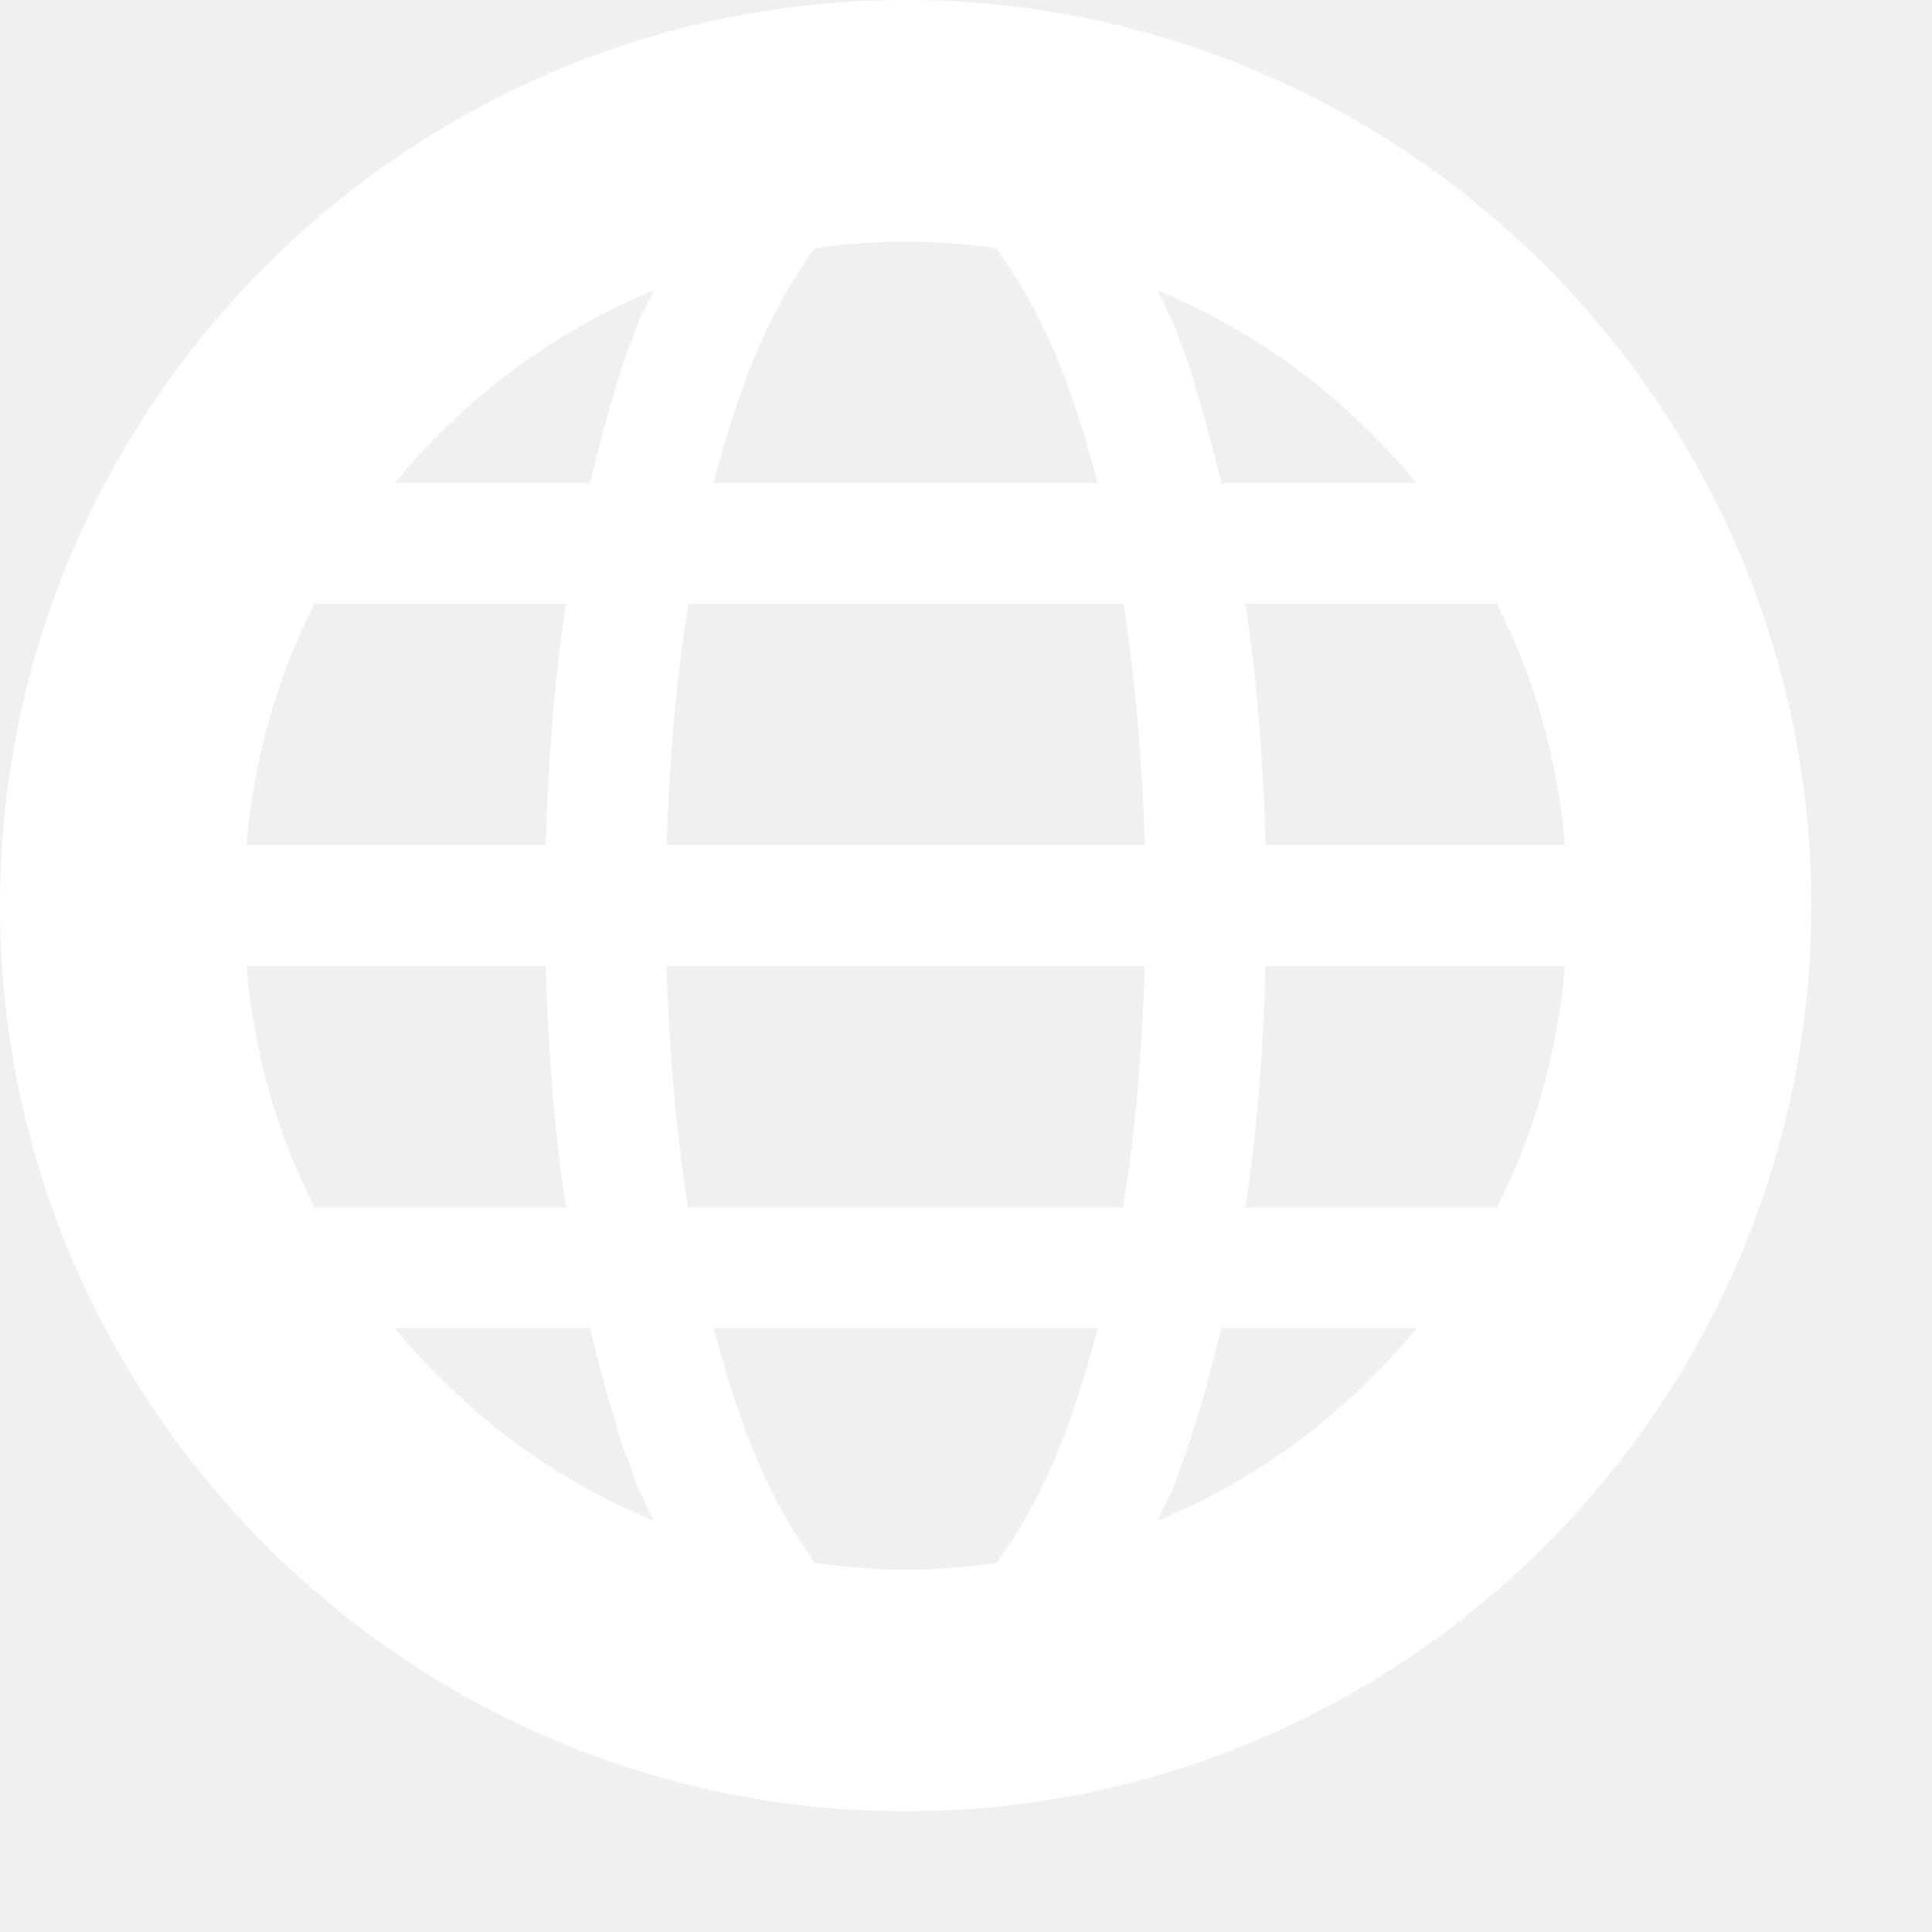
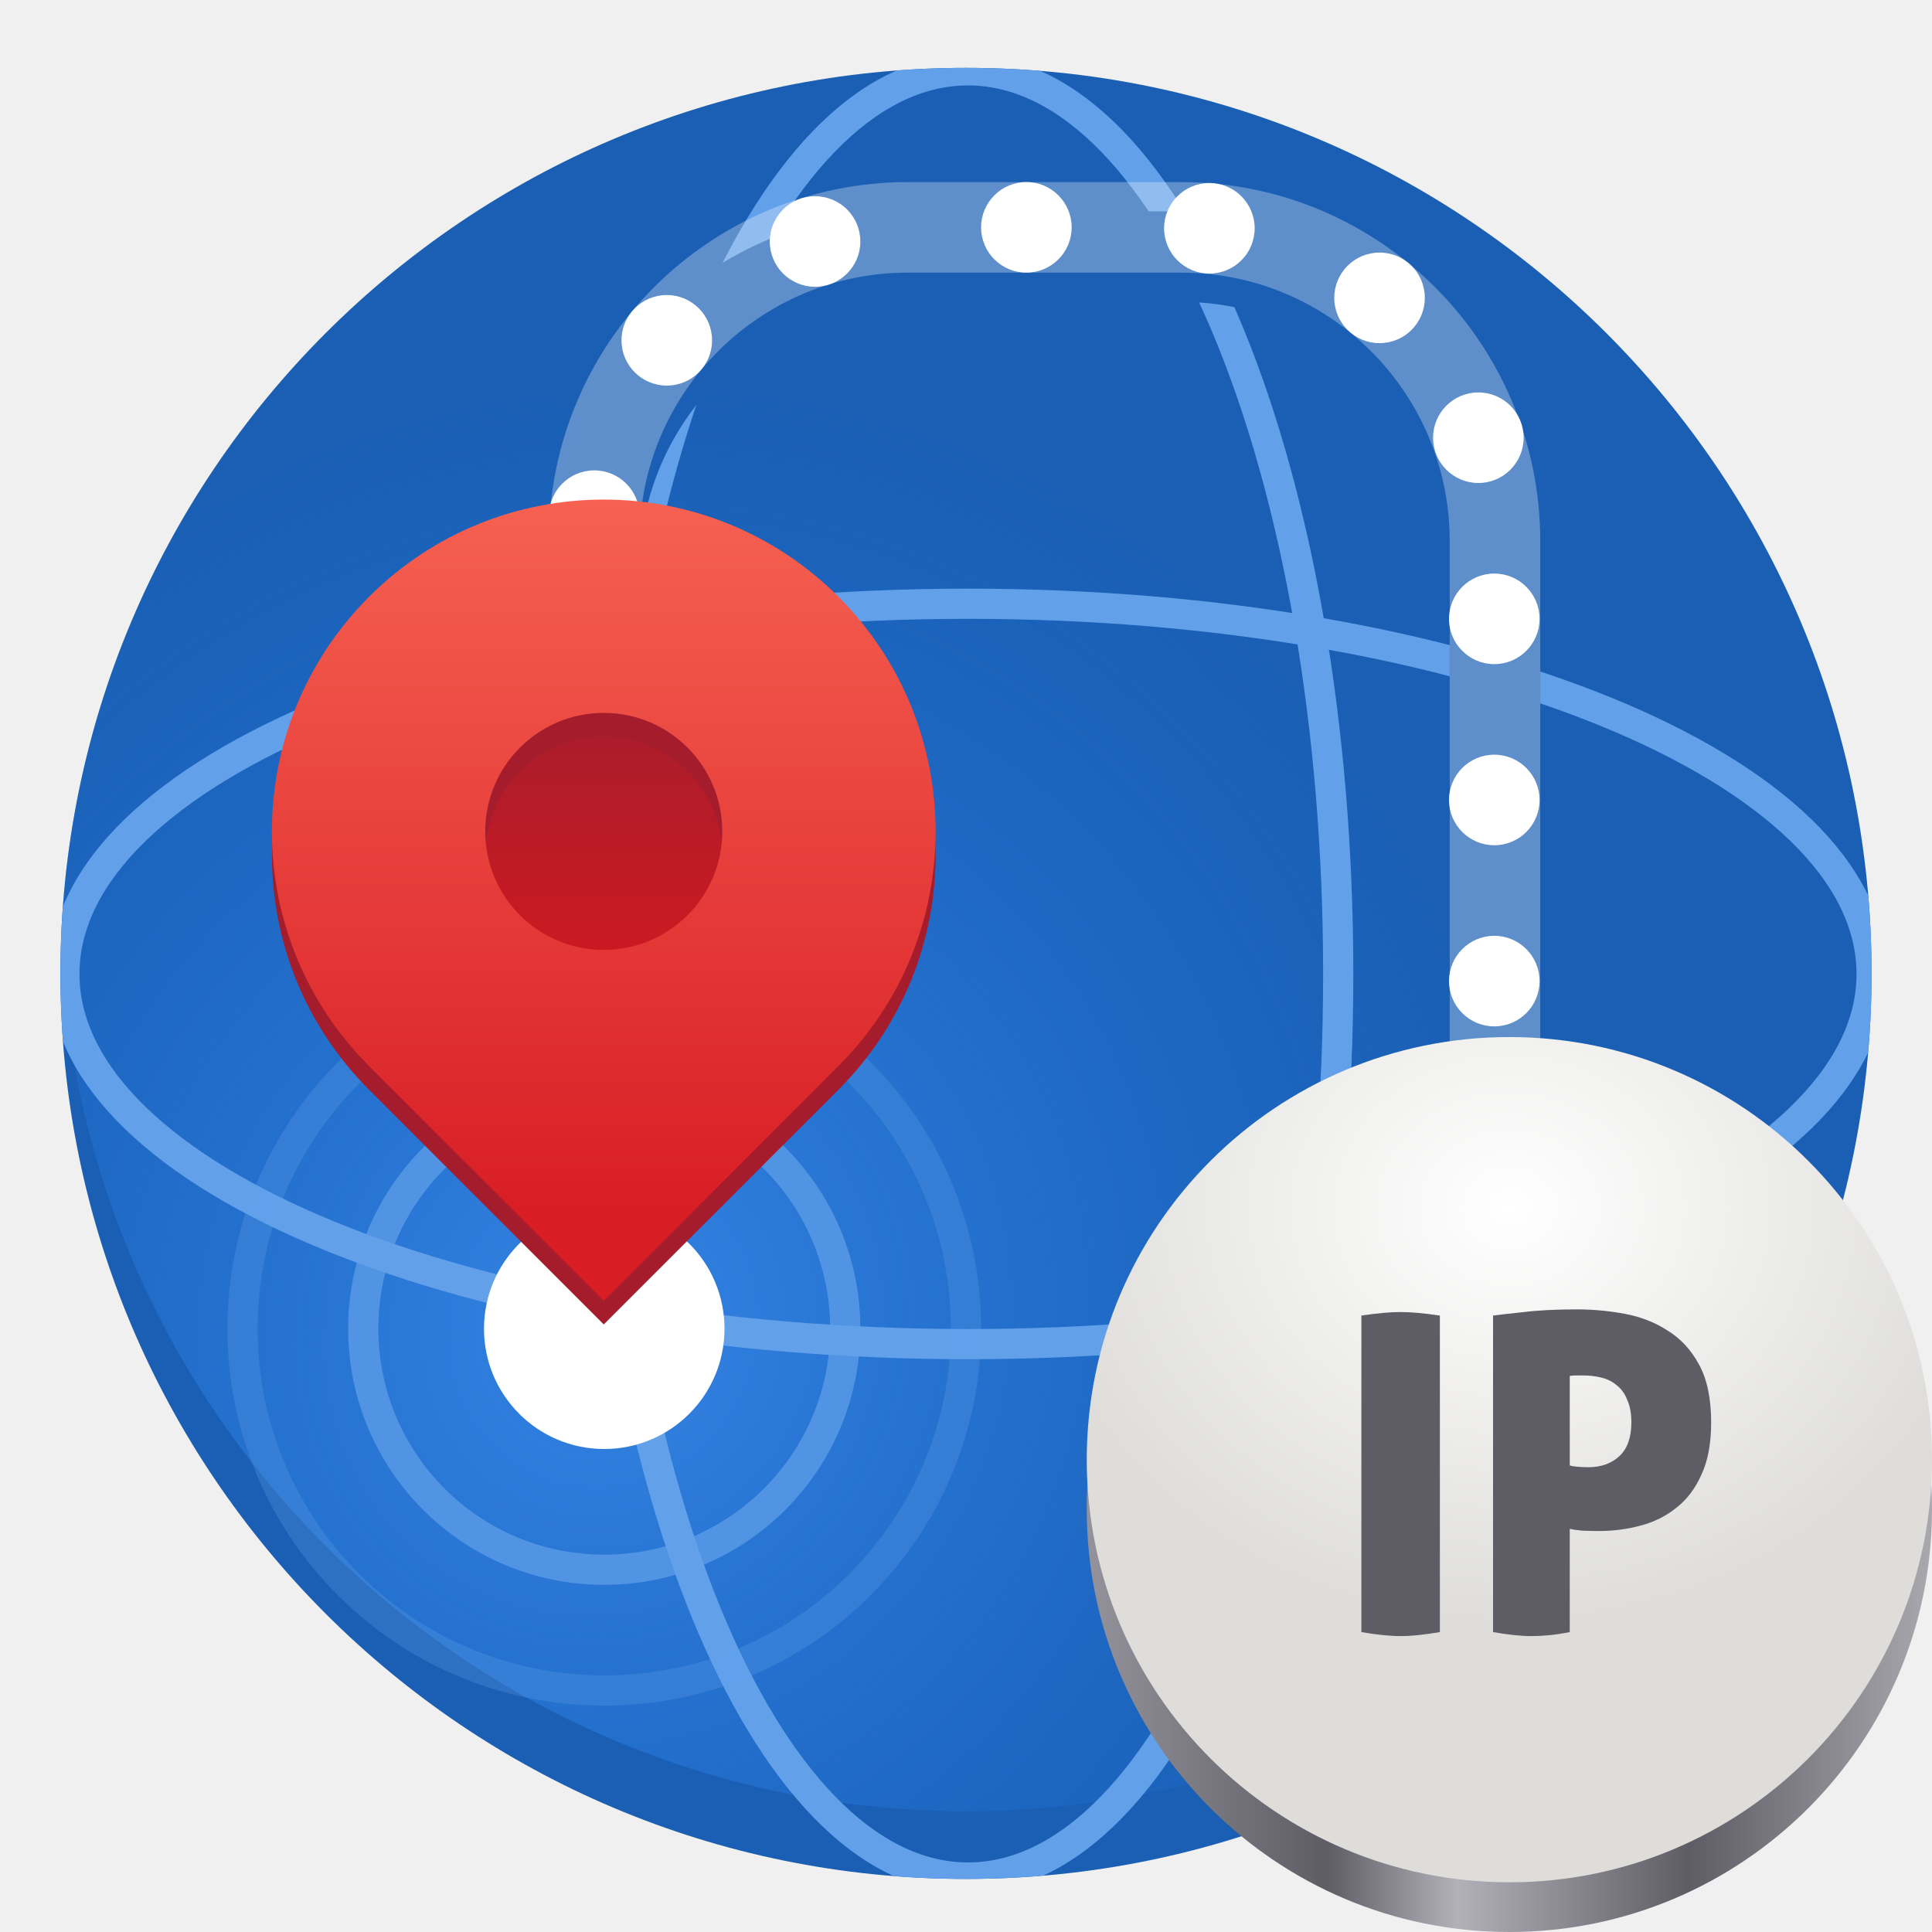
- <svg xmlns="http://www.w3.org/2000/svg" height="16px" viewBox="0 0 16 16" width="16px" version="1.1" id="svg44">
-   <defs id="defs48" />
-   <path d="m 7.5 0 c -4.129 0 -7.5 3.371 -7.5 7.5 s 3.371 7.5 7.5 7.5 s 7.5 -3.371 7.5 -7.5 s -3.371 -7.5 -7.5 -7.5 z m 0 2 c 0.258 0 0.504 0.023 0.75 0.055 c 0.191 0.262 0.383 0.594 0.551 1.027 c 0.105 0.277 0.203 0.586 0.289 0.918 h -3.18 c 0.086 -0.332 0.184 -0.641 0.289 -0.918 c 0.168 -0.434 0.359 -0.766 0.551 -1.027 c 0.246 -0.031 0.492 -0.055 0.75 -0.055 z m -2.086 0.406 c -0.051 0.109 -0.105 0.203 -0.148 0.316 c -0.148 0.387 -0.27 0.82 -0.379 1.277 h -1.617 c 0.57 -0.691 1.297 -1.246 2.145 -1.594 z m 4.172 0 c 0.848 0.348 1.574 0.902 2.145 1.594 h -1.617 c -0.109 -0.457 -0.23 -0.891 -0.379 -1.277 c -0.043 -0.113 -0.098 -0.207 -0.148 -0.316 z m -6.98 2.594 h 2.082 c -0.098 0.629 -0.148 1.301 -0.168 2 h -2.48 c 0.062 -0.715 0.254 -1.391 0.566 -2 z m 3.094 0 h 3.602 c 0.102 0.617 0.156 1.293 0.18 2 h -3.961 c 0.023 -0.707 0.078 -1.383 0.18 -2 z m 4.613 0 h 2.082 c 0.312 0.609 0.504 1.285 0.566 2 h -2.48 c -0.02 -0.699 -0.07 -1.371 -0.168 -2 z m -8.273 3 h 2.48 c 0.02 0.699 0.07 1.375 0.168 2 h -2.082 c -0.312 -0.609 -0.504 -1.285 -0.566 -2 z m 3.48 0 h 3.961 c -0.023 0.707 -0.078 1.383 -0.18 2 h -3.602 c -0.102 -0.617 -0.156 -1.293 -0.18 -2 z m 4.961 0 h 2.48 c -0.062 0.715 -0.254 1.391 -0.566 2 h -2.082 c 0.098 -0.625 0.148 -1.301 0.168 -2 z m -7.211 3 h 1.617 c 0.109 0.457 0.23 0.891 0.379 1.273 c 0.043 0.117 0.098 0.211 0.148 0.32 c -0.848 -0.348 -1.574 -0.902 -2.145 -1.594 z m 2.641 0 h 3.18 c -0.086 0.332 -0.184 0.641 -0.289 0.918 c -0.168 0.434 -0.359 0.766 -0.551 1.027 c -0.246 0.031 -0.496 0.055 -0.75 0.055 s -0.504 -0.023 -0.75 -0.055 c -0.191 -0.262 -0.383 -0.594 -0.551 -1.027 c -0.105 -0.277 -0.203 -0.586 -0.289 -0.918 z m 4.203 0 h 1.617 c -0.57 0.691 -1.297 1.246 -2.145 1.594 c 0.051 -0.109 0.105 -0.203 0.148 -0.32 c 0.148 -0.383 0.27 -0.816 0.379 -1.273 z m 0 0" fill="#222222" id="path42" style="fill:#ffffff" />
+ <svg xmlns="http://www.w3.org/2000/svg" height="128px" viewBox="0 0 128 128" width="128px">
+   <filter id="a" height="100%" width="100%" x="0%" y="0%">
+     <feColorMatrix color-interpolation-filters="sRGB" values="0 0 0 0 1 0 0 0 0 1 0 0 0 0 1 0 0 0 1 0" />
+   </filter>
+   <clipPath id="b">
+     <path d="m 4 4 h 120 v 121 h -120 z m 0 0" />
+   </clipPath>
+   <clipPath id="c">
+     <path d="m 123.996 64.492 c 0 33.133 -26.863 59.992 -59.996 59.992 s -59.996 -26.859 -59.996 -59.992 c 0 -33.137 26.863 -59.996 59.996 -59.996 s 59.996 26.859 59.996 59.996 z m 0 0" />
+   </clipPath>
+   <clipPath id="d">
+     <path d="m 4 4 h 120 v 116 h -120 z m 0 0" />
+   </clipPath>
+   <clipPath id="e">
+     <path d="m 123.996 64.492 c 0 33.133 -26.863 59.992 -59.996 59.992 s -59.996 -26.859 -59.996 -59.992 c 0 -33.137 26.863 -59.996 59.996 -59.996 s 59.996 26.859 59.996 59.996 z m 0 0" />
+   </clipPath>
+   <radialGradient id="f" cx="-14.919" cy="753.21" gradientTransform="matrix(0.125579 -0.217509 0.205479 0.118633 -112.8952 -4.600522)" gradientUnits="userSpaceOnUse" r="252.859">
+     <stop offset="0" stop-color="#3584e4" />
+     <stop offset="1" stop-color="#1c71d8" stop-opacity="0" />
+   </radialGradient>
+   <clipPath id="g">
+     <path d="m 28 4 h 72 v 121 h -72 z m 0 0" />
+   </clipPath>
+   <clipPath id="h">
+     <path d="m 123.996 64.492 c 0 33.133 -26.863 59.992 -59.996 59.992 s -59.996 -26.859 -59.996 -59.992 c 0 -33.137 26.863 -59.996 59.996 -59.996 s 59.996 26.859 59.996 59.996 z m 0 0" />
+   </clipPath>
+   <clipPath id="i">
+     <path d="m 4 28 h 120 v 73 h -120 z m 0 0" />
+   </clipPath>
+   <clipPath id="j">
+     <path d="m 123.996 64.492 c 0 33.133 -26.863 59.992 -59.996 59.992 s -59.996 -26.859 -59.996 -59.992 c 0 -33.137 26.863 -59.996 59.996 -59.996 s 59.996 26.859 59.996 59.996 z m 0 0" />
+   </clipPath>
+   <mask id="k">
+     <g filter="url(#a)">
+       <rect fill-opacity="0.299" height="153.6" width="153.6" x="-12.8" y="-12.8" />
+     </g>
+   </mask>
+   <clipPath id="l">
+     <path d="m 13 0 h 128 v 145 h -128 z m 0 0" />
+   </clipPath>
+   <clipPath id="m">
+     <rect height="152" width="192" />
+   </clipPath>
+   <linearGradient id="n" gradientTransform="matrix(0 0.198374 0.198374 0 53.4894 -17.91838)" gradientUnits="userSpaceOnUse" x1="320.5" x2="415.5" y1="-68" y2="-68">
+     <stop offset="0" stop-color="#a51d2d" />
+     <stop offset="1" stop-color="#ce1921" />
+   </linearGradient>
+   <linearGradient id="o" gradientUnits="userSpaceOnUse" x1="40" x2="40" y1="80.603" y2="33.097">
+     <stop offset="0" stop-color="#d81d25" />
+     <stop offset="1" stop-color="#f66151" />
+   </linearGradient>
+   <linearGradient id="p" gradientUnits="userSpaceOnUse" x1="72" x2="128" y1="128" y2="128">
+     <stop offset="0" stop-color="#94929b" />
+     <stop offset="0.284" stop-color="#5e5c64" />
+     <stop offset="0.438" stop-color="#b2b0b8" />
+     <stop offset="0.712" stop-color="#5e5c64" />
+     <stop offset="1" stop-color="#a9a8af" />
+   </linearGradient>
+   <radialGradient id="q" cx="100" cy="252" gradientTransform="matrix(-0.00000011 0.988854 -1.144991 0 388.5377 -18.88533)" gradientUnits="userSpaceOnUse" r="28">
+     <stop offset="0" stop-color="#ffffff" />
+     <stop offset="1" stop-color="#deddda" />
+   </radialGradient>
+   <g clip-path="url(#b)">
+     <g clip-path="url(#c)">
+       <path d="m 123.996 64.492 c 0 33.133 -26.863 59.992 -59.996 59.992 s -59.996 -26.859 -59.996 -59.992 c 0 -33.137 26.863 -59.996 59.996 -59.996 s 59.996 26.859 59.996 59.996 z m 0 0" fill="#1a5fb4" />
+     </g>
+   </g>
+   <g clip-path="url(#d)">
+     <g clip-path="url(#e)">
+       <path d="m 123.996 60 c 0 33.137 -26.863 59.996 -59.996 59.996 s -59.996 -26.859 -59.996 -59.996 c 0 -33.133 26.863 -59.992 59.996 -59.992 s 59.996 26.859 59.996 59.992 z m 0 0" fill="url(#f)" />
+     </g>
+   </g>
+   <g clip-path="url(#g)">
+     <g clip-path="url(#h)">
+       <path d="m 1011.044 -61.005 c 0 57.079 -112.957 103.358 -252.304 103.358 c -139.364 0 -252.321 -46.279 -252.321 -103.358 c 0 -57.096 112.957 -103.375 252.321 -103.375 c 139.348 0 252.304 46.279 252.304 103.375 z m 0 0" fill="none" stroke="#62a0ea" stroke-width="8.429" transform="matrix(0 0.237266 -0.237266 0 49.6584 -115.496)" />
+     </g>
+   </g>
+   <g clip-path="url(#i)">
+     <g clip-path="url(#j)">
+       <path d="m 191.316 -758.74 c 0 57.096 -112.973 103.375 -252.321 103.375 c -139.348 0 -252.321 -46.279 -252.321 -103.375 c 0 -57.079 112.973 -103.358 252.321 -103.358 c 139.348 0 252.321 46.279 252.321 103.358 z m 0 0" fill="none" stroke="#62a0ea" stroke-width="8.429" transform="matrix(-0.237266 0 0 -0.237266 49.6584 -115.496)" />
+     </g>
+   </g>
+   <path d="m 39.363 45.316 v -7.527 c 0 -11.48 9.309 -20.789 20.789 -20.789 h 18.105 c 11.48 0 20.789 9.309 20.789 20.789 v 59.148" fill="none" stroke="#1a5fb4" stroke-width="6" />
+   <path d="m 48 88.031 c 0 4.402 -3.566 7.969 -7.969 7.969 c -4.398 0 -7.965 -3.566 -7.965 -7.969 c 0 -4.398 3.566 -7.965 7.965 -7.965 c 4.402 0 7.969 3.566 7.969 7.965 z m 0 0" fill="#ffffff" />
+   <path d="m 42.371 34.164 c 0 1.656 -1.34 3 -3 3 c -1.656 0 -3 -1.344 -3 -3 s 1.344 -3 3 -3 c 1.66 0 3 1.344 3 3 z m 0 0" fill="#ffffff" />
+   <g mask="url(#k)">
+     <g clip-path="url(#m)" transform="matrix(1 0 0 1 -8 -16)">
+       <g clip-path="url(#l)">
+         <path d="m 40 217.315 v -7.527 c 0 -11.48 9.309 -20.789 20.789 -20.789 h 18.105 c 11.48 0 20.789 9.309 20.789 20.789 v 59.148" fill="none" stroke="#ffffff" stroke-width="6" transform="matrix(1 0 0 1 7.363352 -157.9365)" />
+       </g>
+     </g>
+   </g>
+   <path d="m 56 88.031 c 0 8.82 -7.148 15.969 -15.969 15.969 c -8.816 0 -15.965 -7.148 -15.965 -15.969 c 0 -8.816 7.148 -15.965 15.965 -15.965 c 8.82 0 15.969 7.148 15.969 15.965 z m 0 0" fill="none" stroke="#62a0ea" stroke-opacity="0.706" stroke-width="2" />
+   <path d="m 64 88.031 c 0 13.238 -10.73 23.969 -23.969 23.969 c -13.234 0 -23.965 -10.73 -23.965 -23.969 c 0 -13.234 10.73 -23.965 23.965 -23.965 c 13.238 0 23.969 10.73 23.969 23.965 z m 0 0" fill="none" stroke="#62a0ea" stroke-opacity="0.282" stroke-width="2" />
+   <path d="m 40 64.508 c 5.203 0 9.422 -4.219 9.422 -9.426 c 0 -5.203 -4.219 -9.422 -9.422 -9.422 s -9.422 4.219 -9.422 9.422 c 0 5.207 4.219 9.426 9.422 9.426 z m 0 0" fill="url(#n)" />
+   <path d="m 40 34.668 c -5.625 0 -11.254 2.145 -15.547 6.438 c -8.586 8.586 -8.586 22.508 0 31.094 l 15.547 15.547 s 10.852 -10.852 15.547 -15.547 c 8.586 -8.586 8.586 -22.508 0 -31.094 c -4.293 -4.293 -9.922 -6.438 -15.547 -6.438 z m 0 14.133 c 4.336 0 7.852 3.516 7.852 7.852 c 0 4.34 -3.516 7.855 -7.852 7.855 s -7.852 -3.516 -7.852 -7.855 c 0 -4.336 3.516 -7.852 7.852 -7.852 z m 0 0" fill="#a51d2d" />
+   <path d="m 40 33.098 c -5.625 0 -11.254 2.145 -15.547 6.438 c -8.586 8.586 -8.586 22.508 0 31.094 l 15.547 15.547 s 10.852 -10.852 15.547 -15.547 c 8.586 -8.586 8.586 -22.508 0 -31.094 c -4.293 -4.293 -9.922 -6.438 -15.547 -6.438 z m 0 14.133 c 4.336 0 7.852 3.516 7.852 7.852 c 0 4.336 -3.516 7.852 -7.852 7.852 s -7.852 -3.516 -7.852 -7.852 c 0 -4.336 3.516 -7.852 7.852 -7.852 z m 0 0" fill="url(#o)" />
+   <path d="m 128 100 c 0 15.465 -12.535 28 -28 28 s -28 -12.535 -28 -28 s 12.535 -28 28 -28 s 28 12.535 28 28 z m 0 0" fill="url(#p)" />
+   <path d="m 128 96.707 c 0 15.465 -12.535 28 -28 28 s -28 -12.535 -28 -28 c 0 -15.465 12.535 -28 28 -28 s 28 12.535 28 28 z m 0 0" fill="url(#q)" />
+   <path d="m 90.195 87.16 c 0.531 -0.078 1.008 -0.137 1.441 -0.176 c 0.43 -0.039 0.812 -0.059 1.145 -0.059 c 0.352 0 0.742 0.02 1.176 0.059 c 0.449 0.039 0.93 0.098 1.438 0.176 v 20.969 c -1.039 0.18 -1.898 0.266 -2.586 0.266 c -0.723 0 -1.594 -0.086 -2.613 -0.266 z m 13.805 9.926 c 0.098 0.039 0.266 0.07 0.5 0.09 s 0.48 0.031 0.734 0.031 c 0.84 0 1.527 -0.246 2.055 -0.734 c 0.527 -0.492 0.793 -1.234 0.793 -2.234 c 0 -0.586 -0.086 -1.078 -0.266 -1.469 c -0.156 -0.41 -0.379 -0.734 -0.676 -0.969 c -0.293 -0.254 -0.633 -0.43 -1.027 -0.527 c -0.391 -0.098 -0.801 -0.148 -1.23 -0.148 c -0.121 0 -0.258 0 -0.414 0 s -0.312 0.012 -0.469 0.031 z m -5.082 -9.926 c 0.453 -0.059 1.137 -0.137 2.059 -0.234 c 0.938 -0.117 2.113 -0.176 3.523 -0.176 c 1.035 0 2.086 0.098 3.141 0.293 c 1.059 0.195 2.008 0.566 2.852 1.117 c 0.859 0.527 1.555 1.281 2.082 2.262 c 0.531 0.977 0.793 2.25 0.793 3.816 c 0 1.391 -0.215 2.547 -0.645 3.465 c -0.41 0.922 -0.969 1.656 -1.676 2.203 c -0.684 0.551 -1.477 0.941 -2.379 1.176 c -0.879 0.234 -1.789 0.352 -2.73 0.352 c -0.371 0 -0.754 -0.008 -1.145 -0.027 c -0.371 -0.039 -0.637 -0.078 -0.793 -0.117 v 6.84 c -0.508 0.102 -0.969 0.168 -1.379 0.207 c -0.414 0.039 -0.793 0.059 -1.148 0.059 c -0.684 0 -1.535 -0.086 -2.555 -0.266 z m 0 0" fill="#5e5c64" />
+   <g fill="#ffffff">
+     <path d="m 102 65 c 0 1.656 -1.344 3 -3 3 s -3 -1.344 -3 -3 s 1.344 -3 3 -3 s 3 1.344 3 3 z m 0 0" />
+     <path d="m 102 53 c 0 1.656 -1.344 3 -3 3 s -3 -1.344 -3 -3 s 1.344 -3 3 -3 s 3 1.344 3 3 z m 0 0" />
+     <path d="m 102 41 c 0 1.656 -1.344 3 -3 3 s -3 -1.344 -3 -3 s 1.344 -3 3 -3 s 3 1.344 3 3 z m 0 0" />
+     <path d="m 100.945 29 c 0 1.656 -1.344 3 -3 3 s -3 -1.344 -3 -3 s 1.344 -3 3 -3 s 3 1.344 3 3 z m 0 0" />
+     <path d="m 94.398 19.734 c 0 1.656 -1.34 3 -3 3 c -1.656 0 -3 -1.344 -3 -3 c 0 -1.66 1.344 -3 3 -3 c 1.66 0 3 1.34 3 3 z m 0 0" />
+     <path d="m 83.125 15.125 c 0 1.656 -1.344 3 -3 3 s -3 -1.344 -3 -3 s 1.344 -3 3 -3 s 3 1.344 3 3 z m 0 0" />
+     <path d="m 71 15.062 c 0 1.656 -1.344 3 -3 3 s -3 -1.344 -3 -3 s 1.344 -3 3 -3 s 3 1.344 3 3 z m 0 0" />
+     <path d="m 57 16 c 0 1.656 -1.344 3 -3 3 s -3 -1.344 -3 -3 s 1.344 -3 3 -3 s 3 1.344 3 3 z m 0 0" />
+     <path d="m 47.176 22.547 c 0 1.66 -1.344 3 -3 3 s -3 -1.34 -3 -3 c 0 -1.656 1.344 -3 3 -3 s 3 1.344 3 3 z m 0 0" />
+   </g>
</svg>
